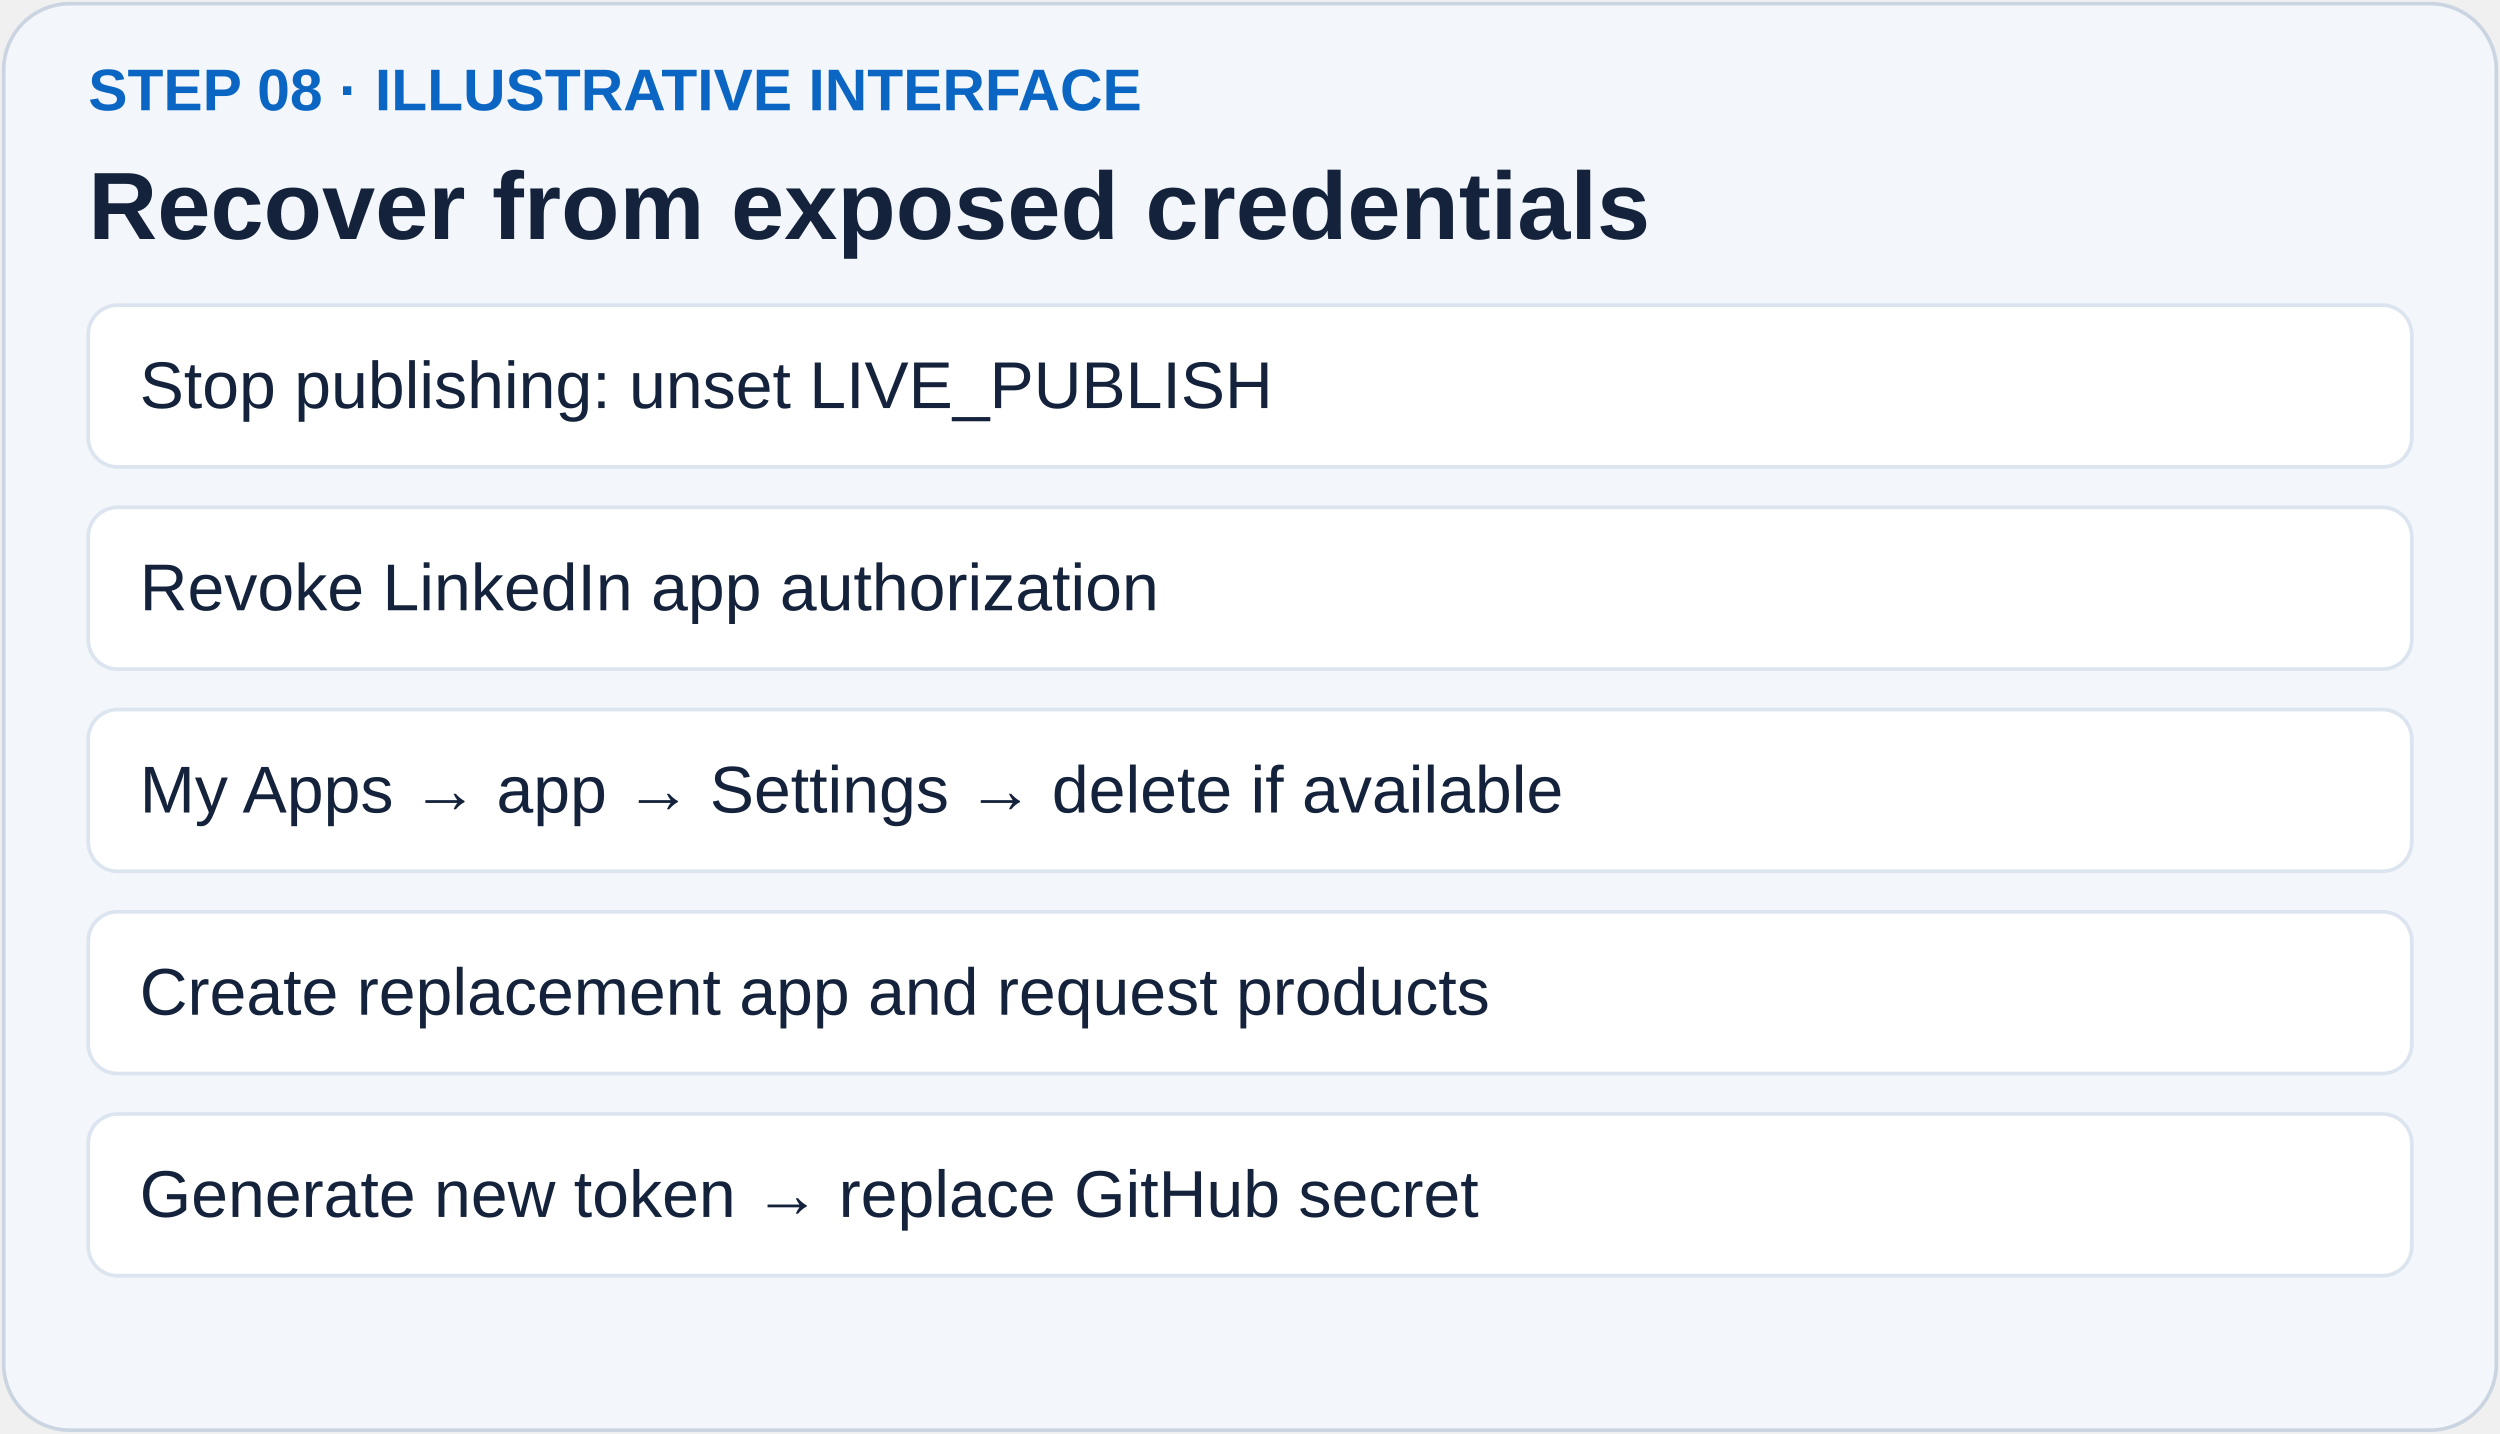
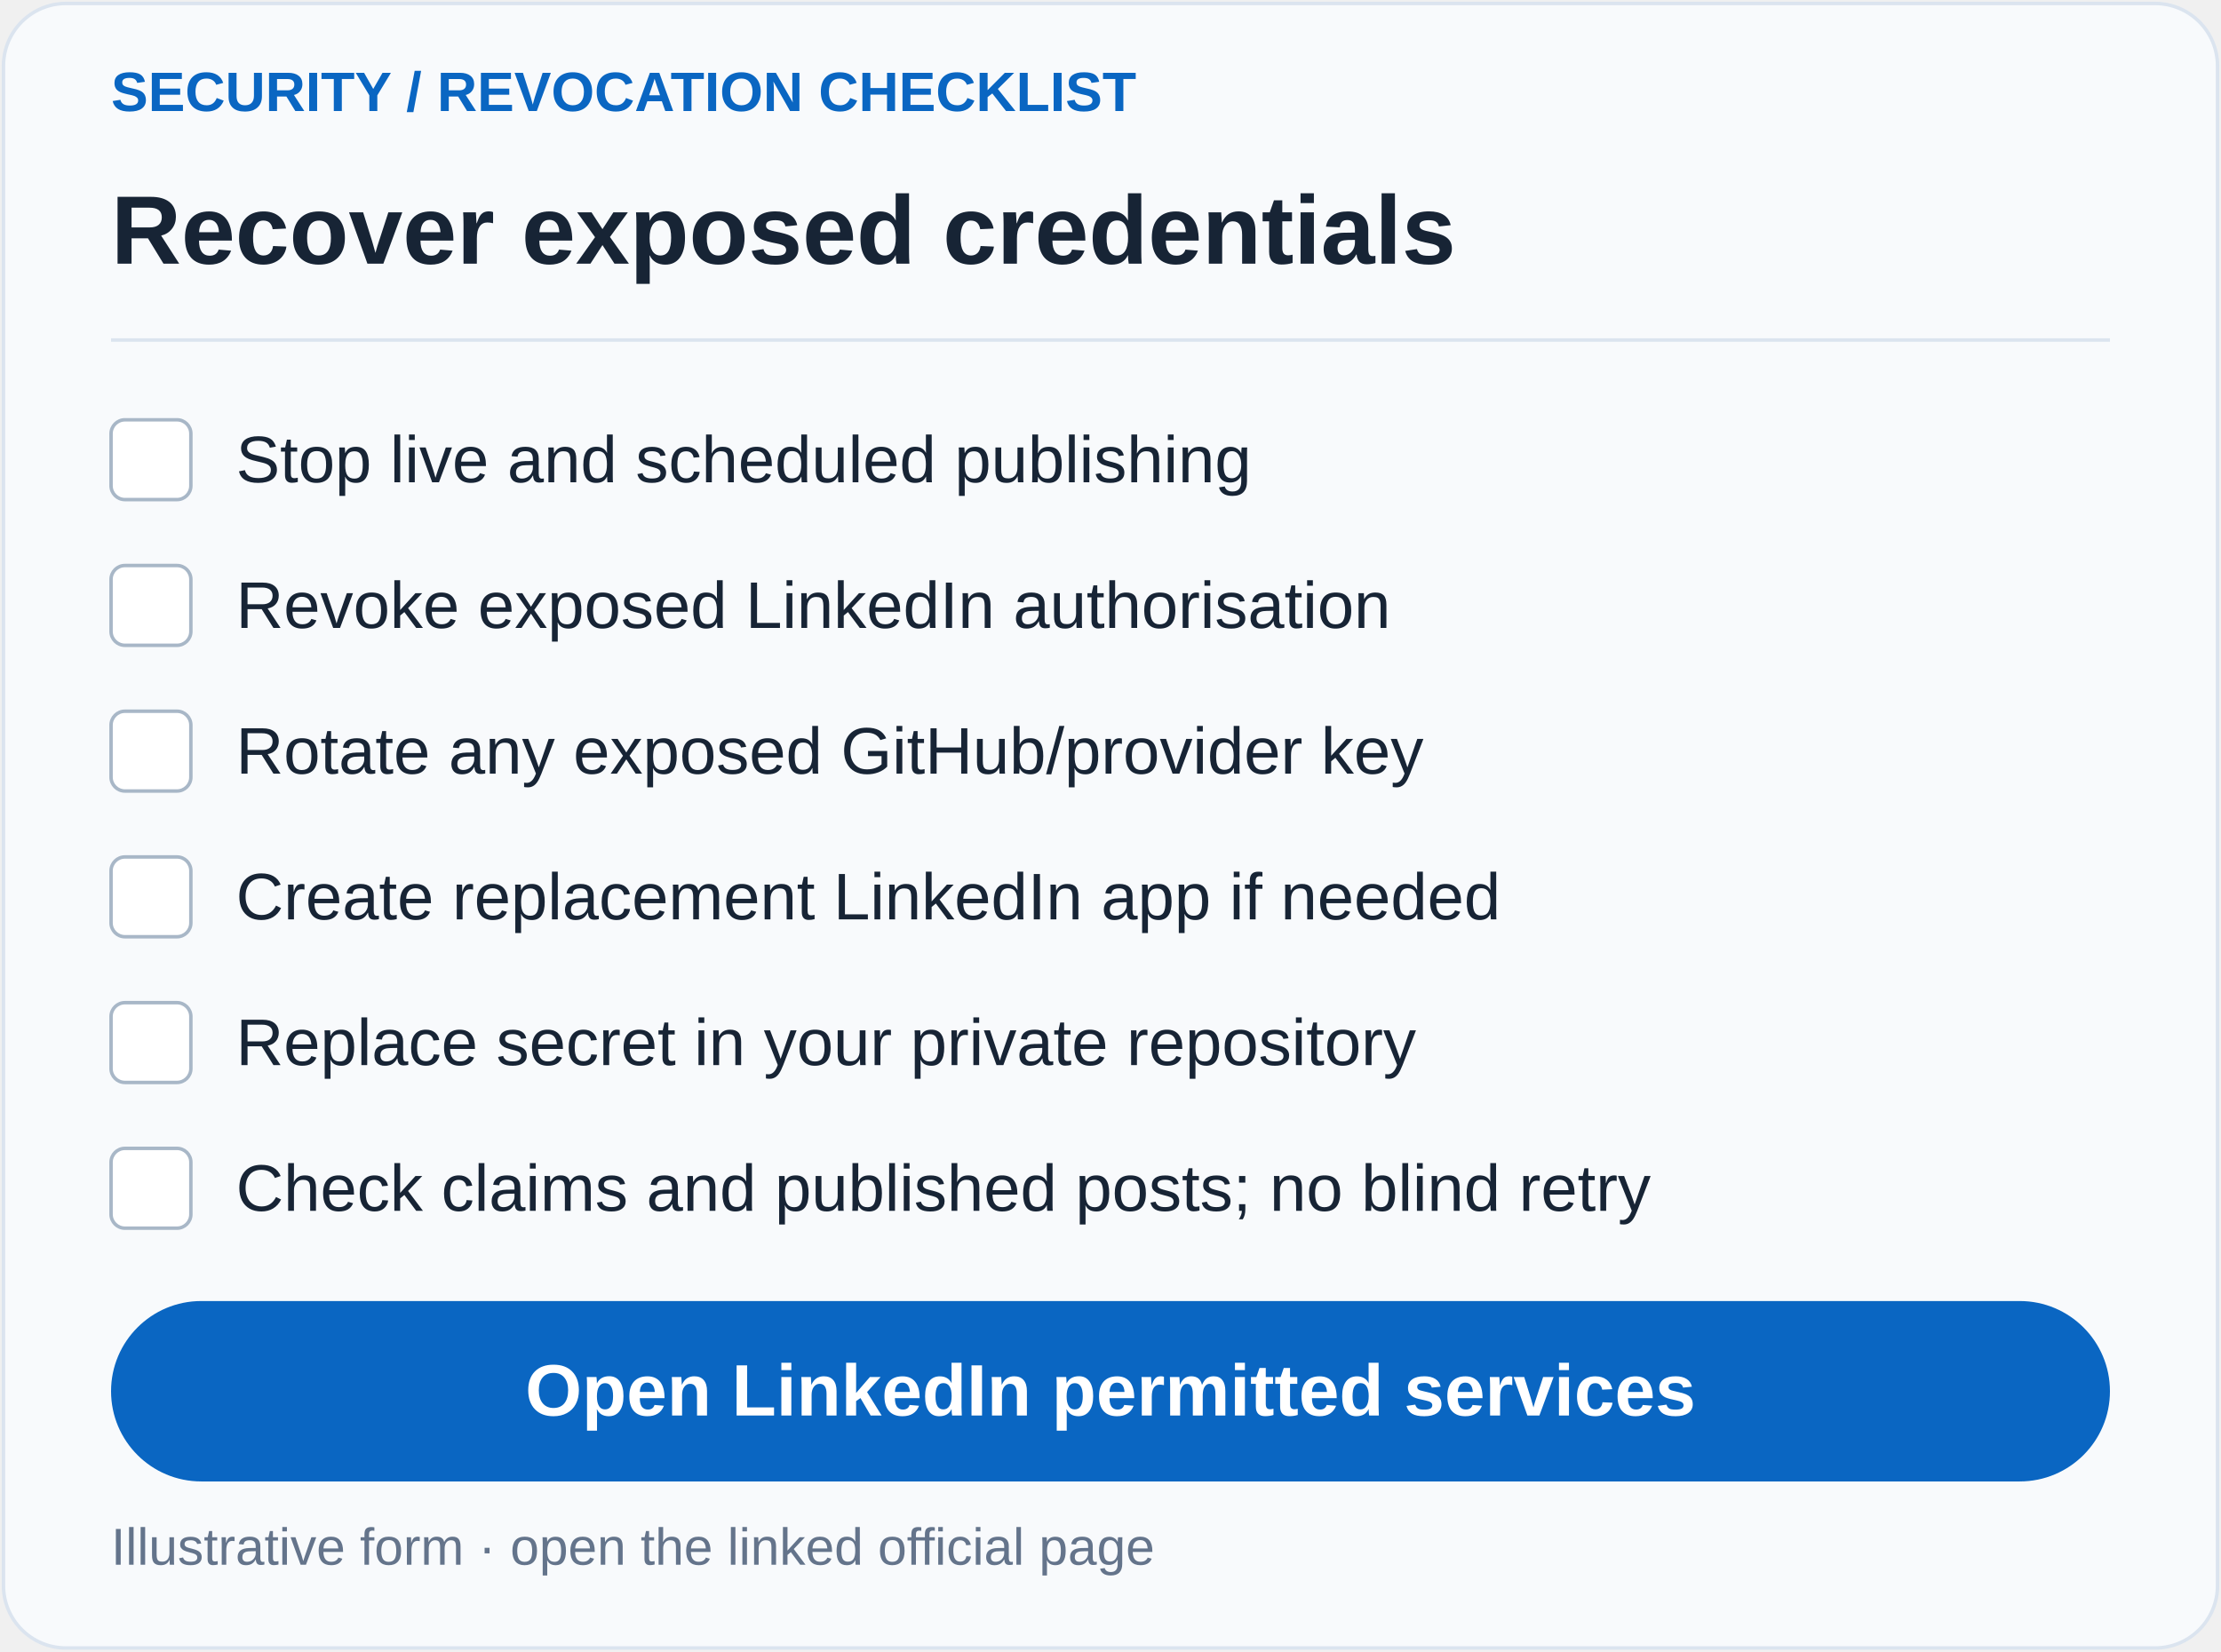
- <svg xmlns="http://www.w3.org/2000/svg" width="680" height="390" viewBox="0 0 680 390">
-   <rect x="1" y="1" width="678" height="388" rx="18" fill="#f3f6fa" stroke="#cbd5e1" />
+ <svg xmlns="http://www.w3.org/2000/svg" width="640" height="476" viewBox="0 0 640 476" role="img" aria-labelledby="title">
+   <rect x="1" y="1" width="638" height="474" rx="18" fill="#f8fafc" stroke="#dbe4ef" />
  <g font-family="Arial,sans-serif">
-     <text x="24" y="30" font-size="16" font-weight="bold" fill="#0a66c2">STEP 08 · ILLUSTRATIVE INTERFACE</text>
-     <text x="24" y="65" font-size="26" font-weight="bold" fill="#14233b">Recover from exposed credentials</text>
-     <rect x="24" y="83" width="632" height="44" rx="8" fill="white" stroke="#dbe4ef" />
-     <text x="38" y="111" font-size="18" fill="#14233b">Stop publishing: unset LIVE_PUBLISH</text>
-     <rect x="24" y="138" width="632" height="44" rx="8" fill="white" stroke="#dbe4ef" />
-     <text x="38" y="166" font-size="18" fill="#14233b">Revoke LinkedIn app authorization</text>
-     <rect x="24" y="193" width="632" height="44" rx="8" fill="white" stroke="#dbe4ef" />
-     <text x="38" y="221" font-size="18" fill="#14233b">My Apps → app → Settings → delete if available</text>
-     <rect x="24" y="248" width="632" height="44" rx="8" fill="white" stroke="#dbe4ef" />
-     <text x="38" y="276" font-size="18" fill="#14233b">Create replacement app and request products</text>
-     <rect x="24" y="303" width="632" height="44" rx="8" fill="white" stroke="#dbe4ef" />
-     <text x="38" y="331" font-size="18" fill="#14233b">Generate new token → replace GitHub secret</text>
+     <text x="32" y="32" font-size="16" fill="#0a66c2" font-weight="700">SECURITY / REVOCATION CHECKLIST</text>
+     <text x="32" y="76" font-size="28" fill="#172435" font-weight="700">Recover exposed credentials</text>
+     <path d="M32 98H608" stroke="#dbe4ef" />
+     <rect x="32" y="121" width="23" height="23" rx="4" fill="white" stroke="#a8b7c7" />
+     <text x="68" y="139" font-size="19" fill="#172435">Stop live and scheduled publishing</text>
+     <rect x="32" y="163" width="23" height="23" rx="4" fill="white" stroke="#a8b7c7" />
+     <text x="68" y="181" font-size="19" fill="#172435">Revoke exposed LinkedIn authorisation</text>
+     <rect x="32" y="205" width="23" height="23" rx="4" fill="white" stroke="#a8b7c7" />
+     <text x="68" y="223" font-size="19" fill="#172435">Rotate any exposed GitHub/provider key</text>
+     <rect x="32" y="247" width="23" height="23" rx="4" fill="white" stroke="#a8b7c7" />
+     <text x="68" y="265" font-size="19" fill="#172435">Create replacement LinkedIn app if needed</text>
+     <rect x="32" y="289" width="23" height="23" rx="4" fill="white" stroke="#a8b7c7" />
+     <text x="68" y="307" font-size="19" fill="#172435">Replace secret in your private repository</text>
+     <rect x="32" y="331" width="23" height="23" rx="4" fill="white" stroke="#a8b7c7" />
+     <text x="68" y="349" font-size="19" fill="#172435">Check claims and published posts; no blind retry</text>
+     <rect x="32" y="375" width="576" height="52" rx="26" fill="#0a66c2" />
+     <text x="320" text-anchor="middle" y="408" font-size="21" fill="#fff" font-weight="700">Open LinkedIn permitted services</text>
+     <text x="32" y="451" font-size="15" fill="#64748b">Illustrative form · open the linked official page</text>
  </g>
</svg>
